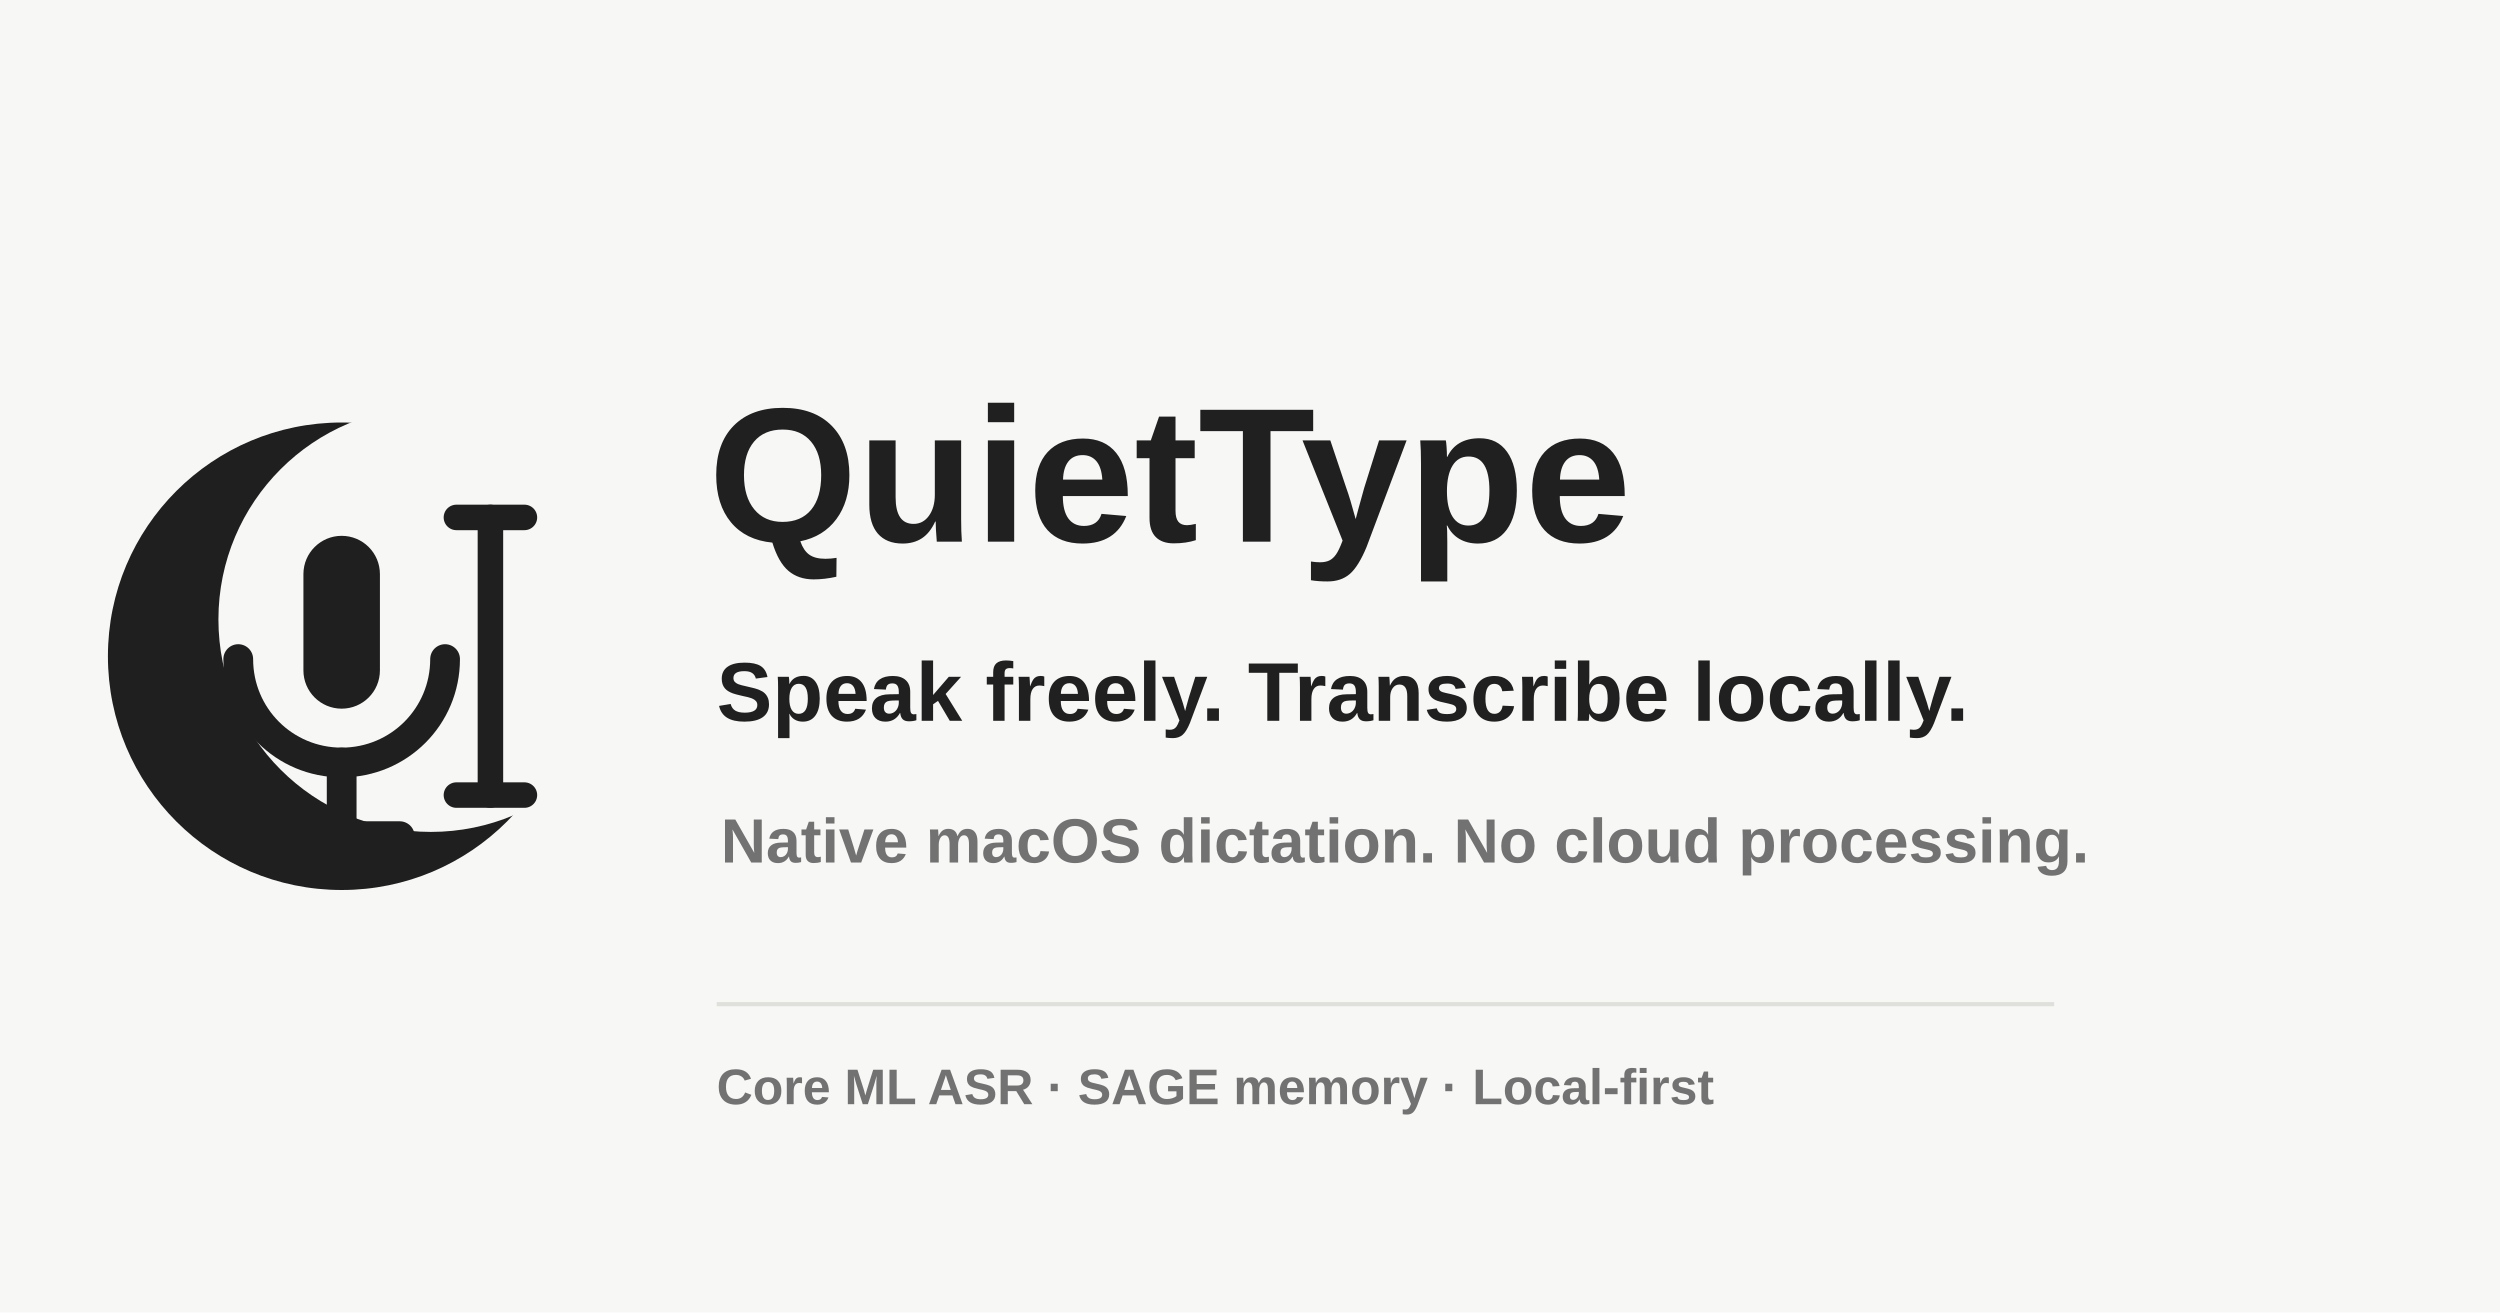
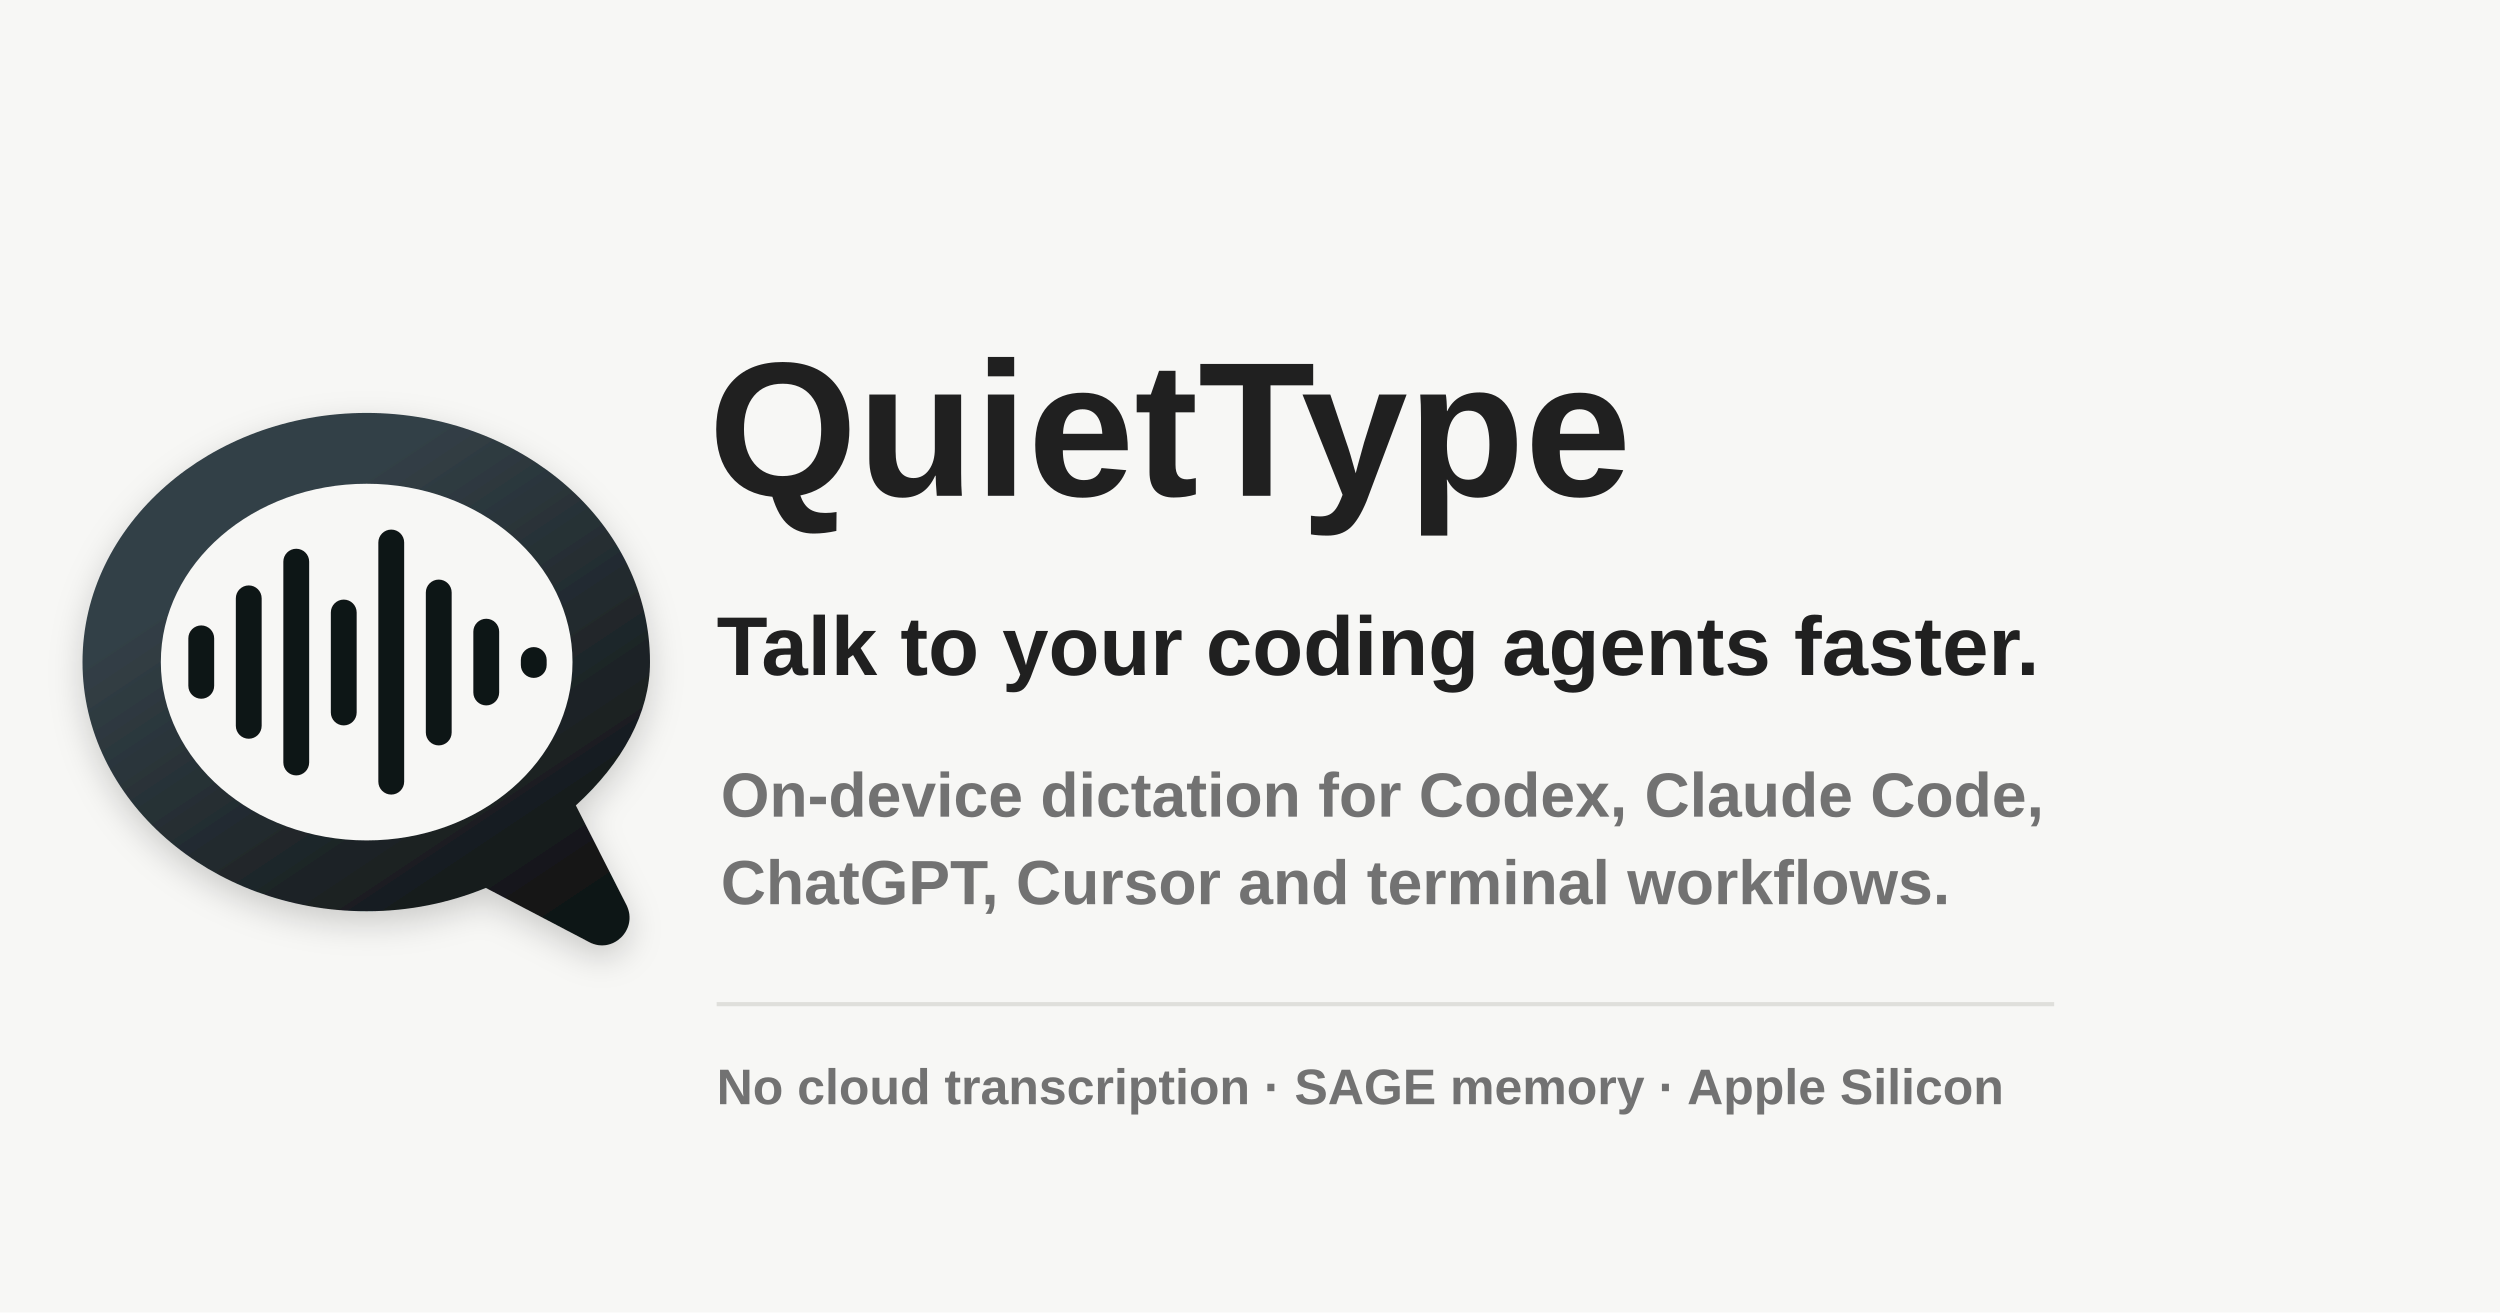
<svg xmlns="http://www.w3.org/2000/svg" viewBox="0 0 1200 630" role="img" aria-labelledby="title desc">
  <rect width="1200" height="630" fill="#F7F7F5" />
-   <g transform="translate(164 315) scale(.34)">
-     <rect x="-512" y="-512" width="1024" height="1024" rx="224" fill="#F7F7F5" />
-     <circle cx="0" cy="0" r="330" fill="#1F1F1F" />
-     <circle cx="126" cy="-52" r="300" fill="#F7F7F5" />
-     <rect x="-54" y="-170" width="108" height="244" rx="54" fill="#1F1F1F" />
-     <path d="M-146 4c0 81 65 146 146 146S146 85 146 4" fill="none" stroke="#1F1F1F" stroke-width="42" stroke-linecap="round" />
-     <path d="M0 150v104" fill="none" stroke="#1F1F1F" stroke-width="42" stroke-linecap="round" />
-     <path d="M-82 254h164" fill="none" stroke="#1F1F1F" stroke-width="42" stroke-linecap="round" />
-     <path d="M210-196v392" fill="none" stroke="#1F1F1F" stroke-width="36" stroke-linecap="round" />
-     <path d="M162-196h96M162 196h96" fill="none" stroke="#1F1F1F" stroke-width="36" stroke-linecap="round" />
+   <defs>
+     <linearGradient id="ink" x1="0" y1="-230" x2="320" y2="250" gradientUnits="userSpaceOnUse">
+       <stop offset="0" stop-color="#334047" />
+       <stop offset="1" stop-color="#111415" />
+     </linearGradient>
+     <filter id="mark-shadow" x="-30%" y="-30%" width="160%" height="160%">
+       <feDropShadow dx="0" dy="14" stdDeviation="20" flood-color="#000000" flood-opacity="0.18" />
+     </filter>
+   </defs>
+   <g transform="translate(176 315) scale(.40)" filter="url(#mark-shadow)">
+     <path d="M0-292c-188 0-341 134-341 299S-188 306 0 306c51 0 99-10 143-28l124 65c28 15 59-15 45-44l-61-120c56-51 89-111 89-172 0-165-153-299-340-299Z" fill="url(#ink)" />
+     <ellipse cx="0" cy="7" rx="247" ry="214" fill="#F7F7F5" />
+     <g fill="url(#ink)" transform="translate(-420 -374)">
+       <rect x="206" y="337" width="31" height="88" rx="15.5" />
+       <rect x="263" y="289" width="31" height="184" rx="15.5" />
+       <rect x="320" y="245" width="31" height="272" rx="15.5" />
+       <rect x="377" y="306" width="31" height="151" rx="15.5" />
+       <rect x="434" y="222" width="31" height="318" rx="15.5" />
+       <rect x="491" y="282" width="31" height="199" rx="15.5" />
+       <rect x="548" y="329" width="31" height="104" rx="15.5" />
+       <rect x="605" y="363" width="31" height="37" rx="15.5" />
+     </g>
  </g>
-   <text x="340" y="260" fill="#202020" font-family="-apple-system, BlinkMacSystemFont, SF Pro Display, Arial, sans-serif" font-size="92" font-weight="800">QuietType</text>
-   <text x="344" y="346" fill="#202020" font-family="-apple-system, BlinkMacSystemFont, SF Pro Text, Arial, sans-serif" font-size="40" font-weight="650">Speak freely. Transcribe locally.</text>
-   <text x="346" y="414" fill="#727272" font-family="-apple-system, BlinkMacSystemFont, SF Pro Text, Arial, sans-serif" font-size="30" font-weight="560">Native macOS dictation. No cloud processing.</text>
+   <text x="340" y="238" fill="#202020" font-family="-apple-system, BlinkMacSystemFont, SF Pro Display, Arial, sans-serif" font-size="92" font-weight="800">QuietType</text>
+   <text x="344" y="324" fill="#202020" font-family="-apple-system, BlinkMacSystemFont, SF Pro Text, Arial, sans-serif" font-size="40" font-weight="650">Talk to your coding agents faster.</text>
+   <text x="346" y="392" fill="#727272" font-family="-apple-system, BlinkMacSystemFont, SF Pro Text, Arial, sans-serif" font-size="30" font-weight="560">On-device dictation for Codex, Claude Code,</text>
+   <text x="346" y="434" fill="#727272" font-family="-apple-system, BlinkMacSystemFont, SF Pro Text, Arial, sans-serif" font-size="30" font-weight="560">ChatGPT, Cursor and terminal workflows.</text>
  <line x1="344" y1="482" x2="986" y2="482" stroke="#DFDFDB" stroke-width="2" />
-   <text x="344" y="530" fill="#727272" font-family="-apple-system, BlinkMacSystemFont, SF Pro Text, Arial, sans-serif" font-size="24" font-weight="650">Core ML ASR · SAGE memory · Local-first</text>
+   <text x="344" y="530" fill="#727272" font-family="-apple-system, BlinkMacSystemFont, SF Pro Text, Arial, sans-serif" font-size="24" font-weight="650">No cloud transcription · SAGE memory · Apple Silicon</text>
</svg>
